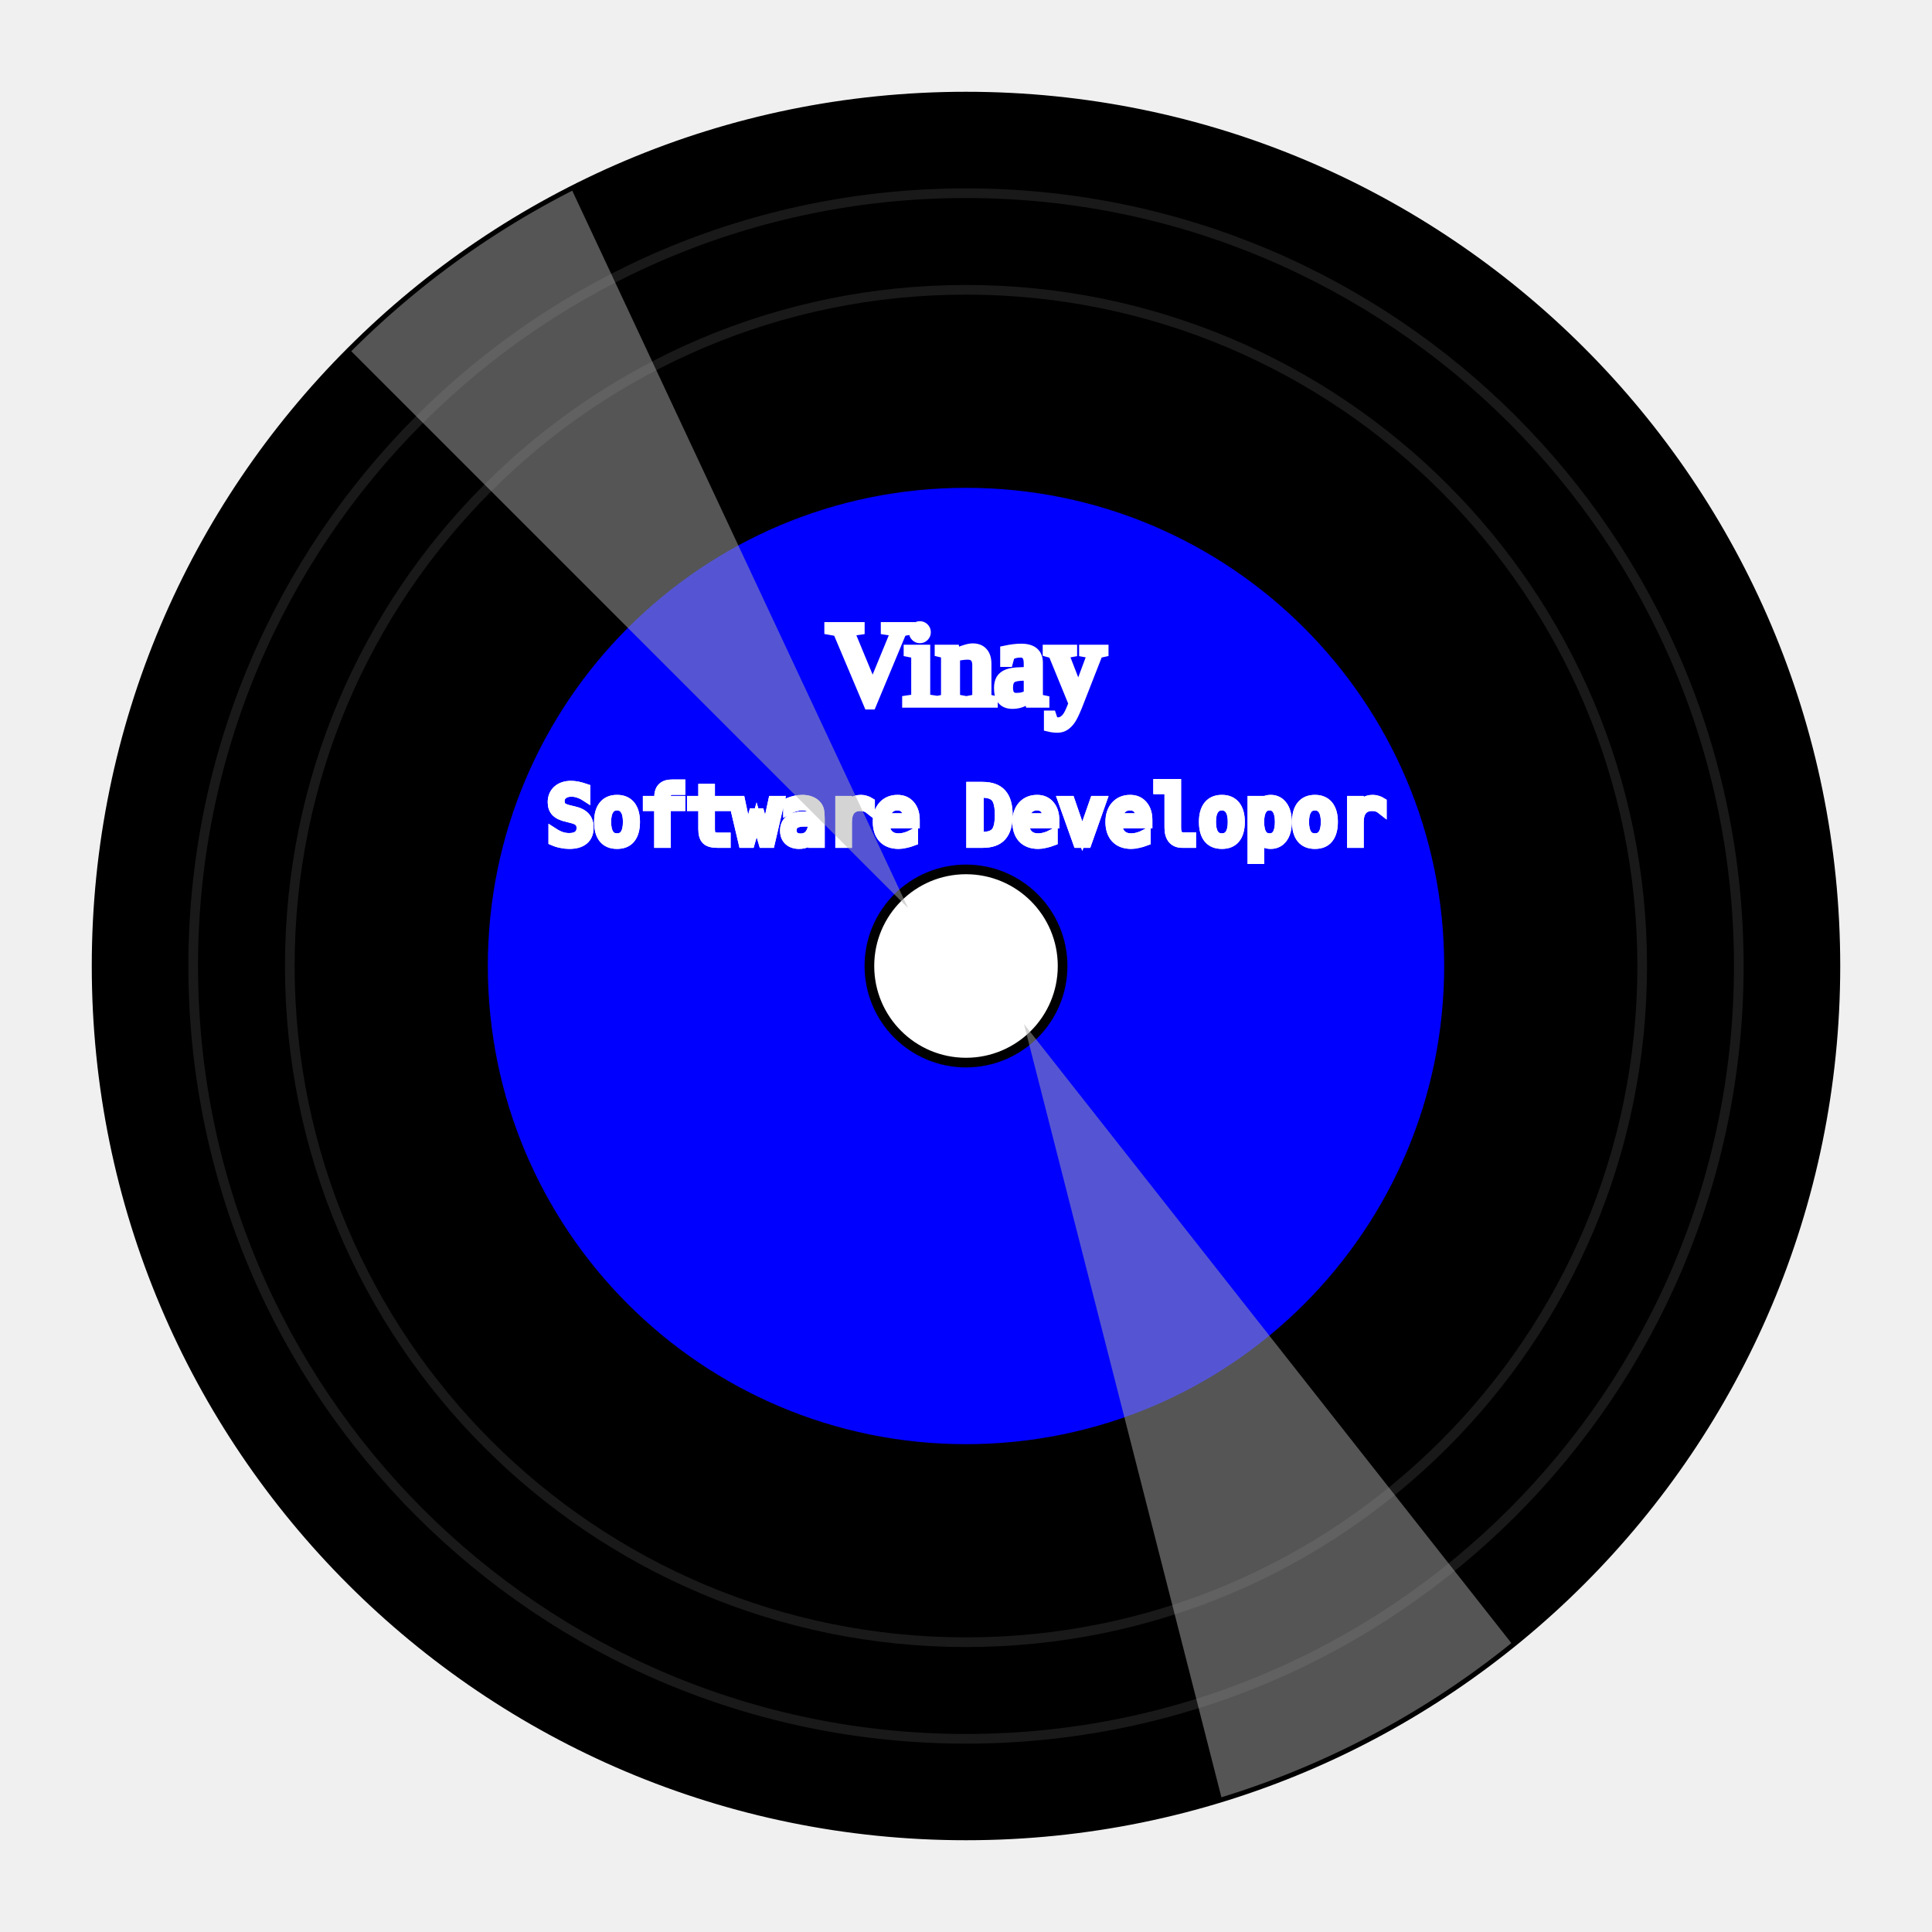
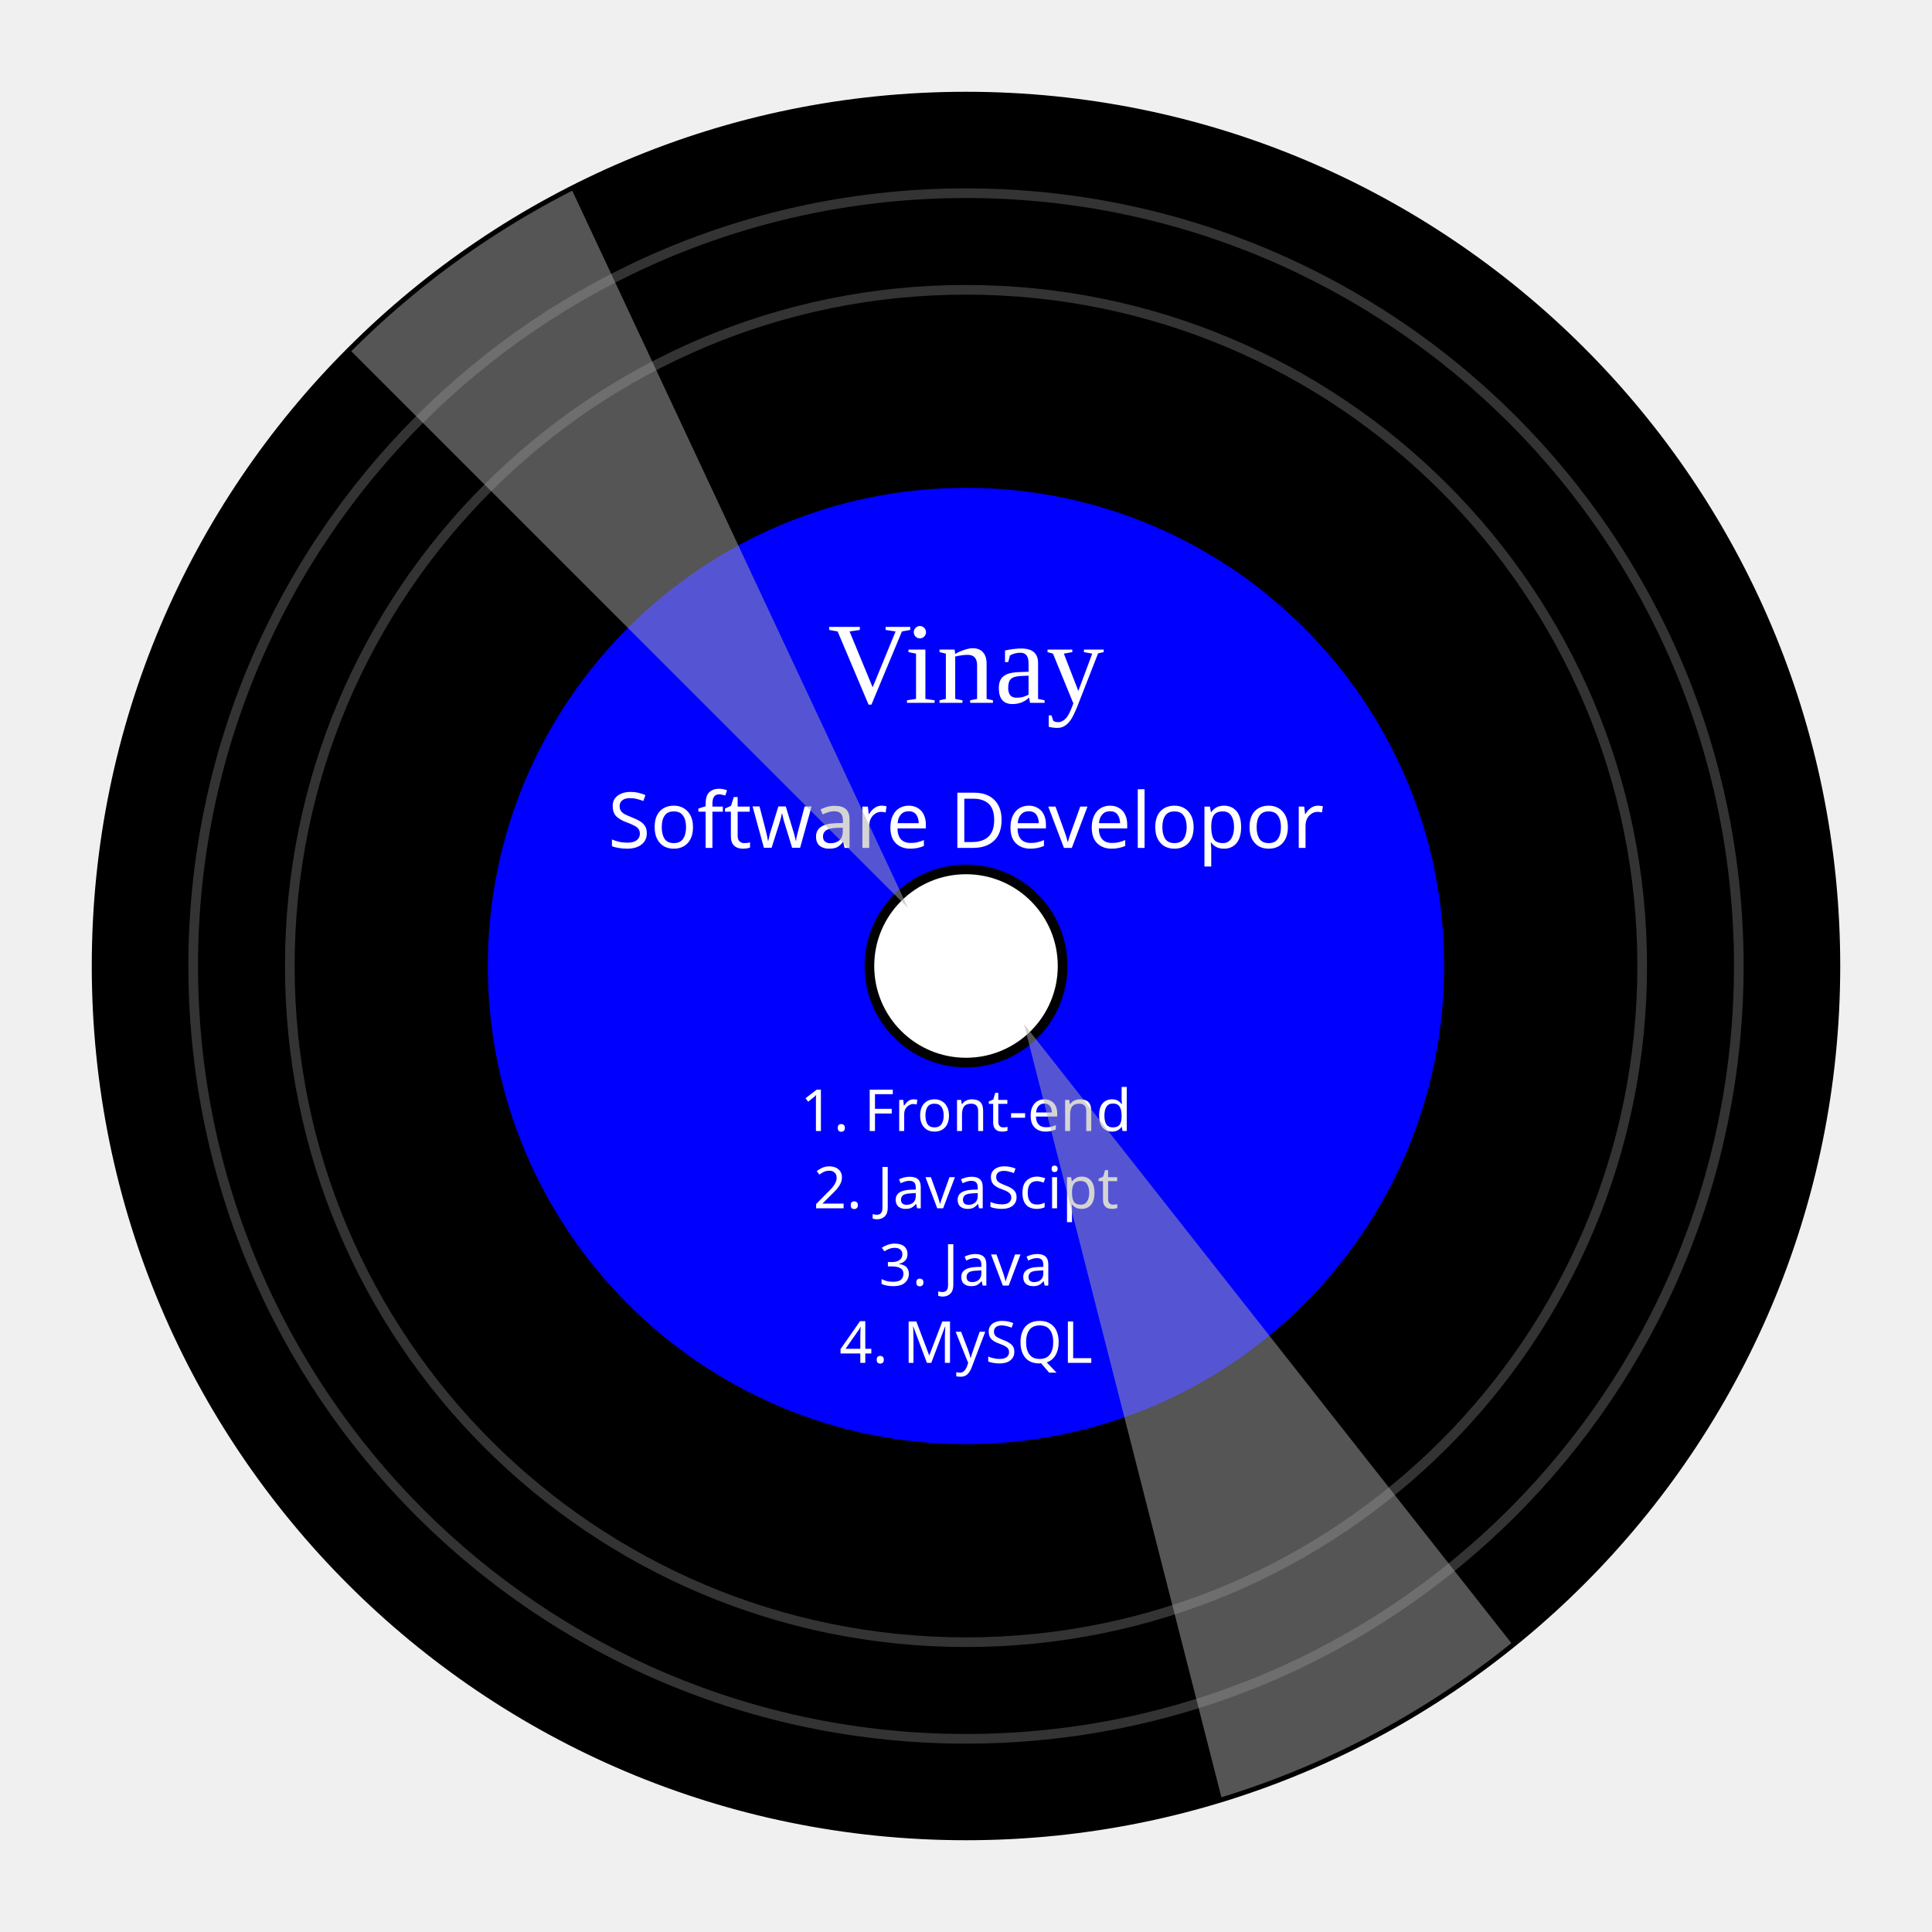
<svg xmlns="http://www.w3.org/2000/svg" height="200" width="200" viewBox="0, 0, 200, 200">
  <clipPath id="myClip">
    <circle r="45" cx="50" cy="50" stroke="black" stroke-width="10" />
  </clipPath>
-   <style>
-     .recordLabelText {
-       font: 10px monospace;
-     }
- 
-     .recordLabelTextSmall {
-       font: 8px monospace;
-     }
- 
-   </style>
  <circle r="90" cx="100" cy="100" stroke="black" stroke-width="1" fill="black" opacity="1" />
-   <circle r="80" cx="100" cy="100" stroke="white" stroke-width="1" fill="transparent" opacity="0.1" />
-   <circle r="70" cx="100" cy="100" stroke="white" stroke-width="1" fill="transparent" opacity="0.1" />
+   <circle r="80" cx="100" cy="100" stroke="white" stroke-width="1" fill="transparent" opacity="0.2" />
+   <circle r="70" cx="100" cy="100" stroke="white" stroke-width="1" fill="transparent" opacity="0.2" />
  <circle r="50" cx="100" cy="100" stroke="black" stroke-width="1" fill="blue" />
  <circle r="10" cx="100" cy="100" stroke="black" stroke-width="1" fill="white" opacity="1" />
-   <text clas="recordLabelText" stroke="white" fill="white" x="100" y="70" dominant-baseline="middle" text-anchor="middle">Vinay</text>
-   <text class="recordLabelTextSmall" stroke="white" fill="white" x="100" y="85" dominant-baseline="middle" text-anchor="middle">Software Developor</text>
-   <text class="recordLabelTextSmall" stroke="white" fill="white" x="100" y="85" dominant-baseline="middle" text-anchor="middle">Software Developor</text>
+   <text clas="recordLabelText" fill="white" x="100" y="70" dominant-baseline="middle" text-anchor="middle">Vinay</text>
+   <text class="recordLabelTextSmaller" style="font-size:8px; font-family: sans-serif;" fill="white" x="100" y="85" dominant-baseline="middle" text-anchor="middle">Software Developor</text>
+   <text class="recordLabelTextSmall" style="font-size:6px; font-family: sans-serif;" fill="white" x="100" y="115" dominant-baseline="middle" text-anchor="middle">1. Front-end</text>
+   <text class="recordLabelTextSmall" style="font-size:6px; font-family: sans-serif;" fill="white" x="100" y="123" dominant-baseline="middle" text-anchor="middle">2. JavaScipt</text>
+   <text class="recordLabelTextSmall" style="font-size:6px; font-family: sans-serif;" fill="white" x="100" y="131" dominant-baseline="middle" text-anchor="middle">3. Java</text>
+   <text class="recordLabelTextSmall" style="font-size:6px; font-family: sans-serif;" fill="white" x="100" y="139" dominant-baseline="middle" text-anchor="middle">4. MySQL</text>
  <clipPath id="clip-record">
    <circle r="90" cx="100" cy="100" stroke="black" fill="white" stroke-width="1" opacity="1" />
  </clipPath>
  <polygon style="fill:darkgray; opacity: 0.5" points="0 0, 94 94, 50 0 " clip-path="url(#clip-record)" />
  <polygon points="180 200, 106 106, 130 200 " style="fill:darkgray; opacity: 0.5" clip-path="url(#clip-record)" />
</svg>
